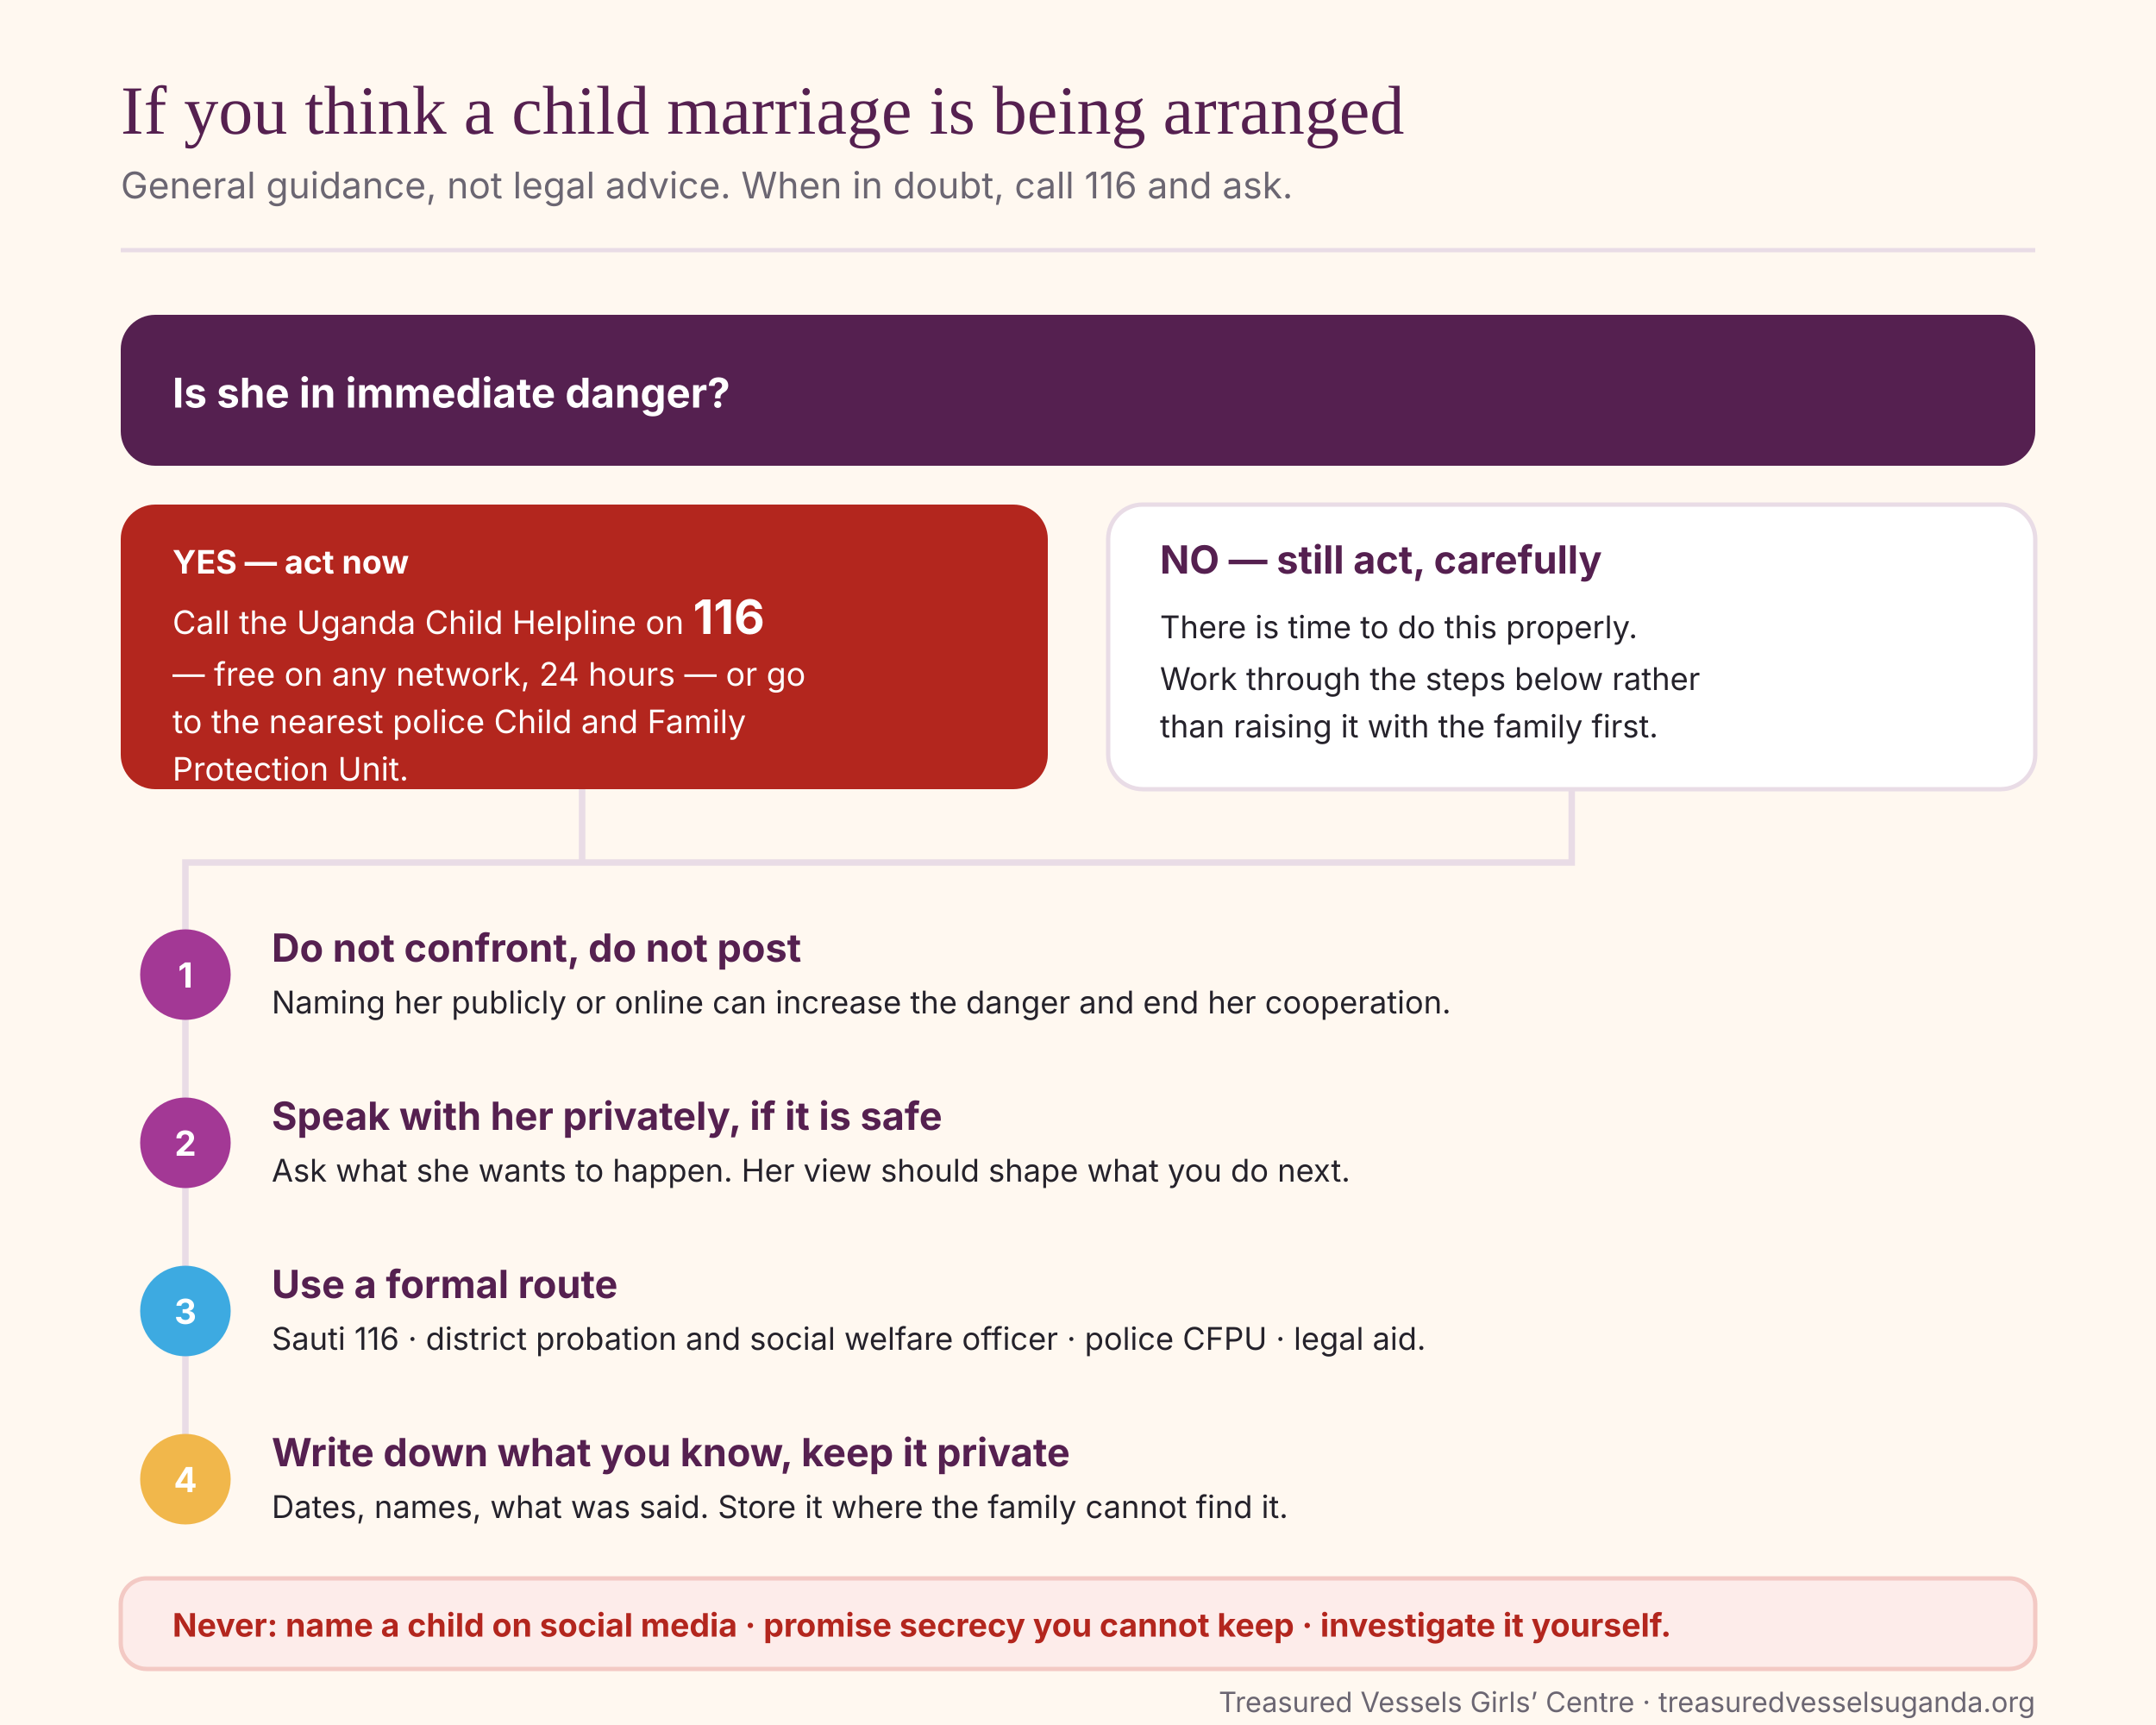
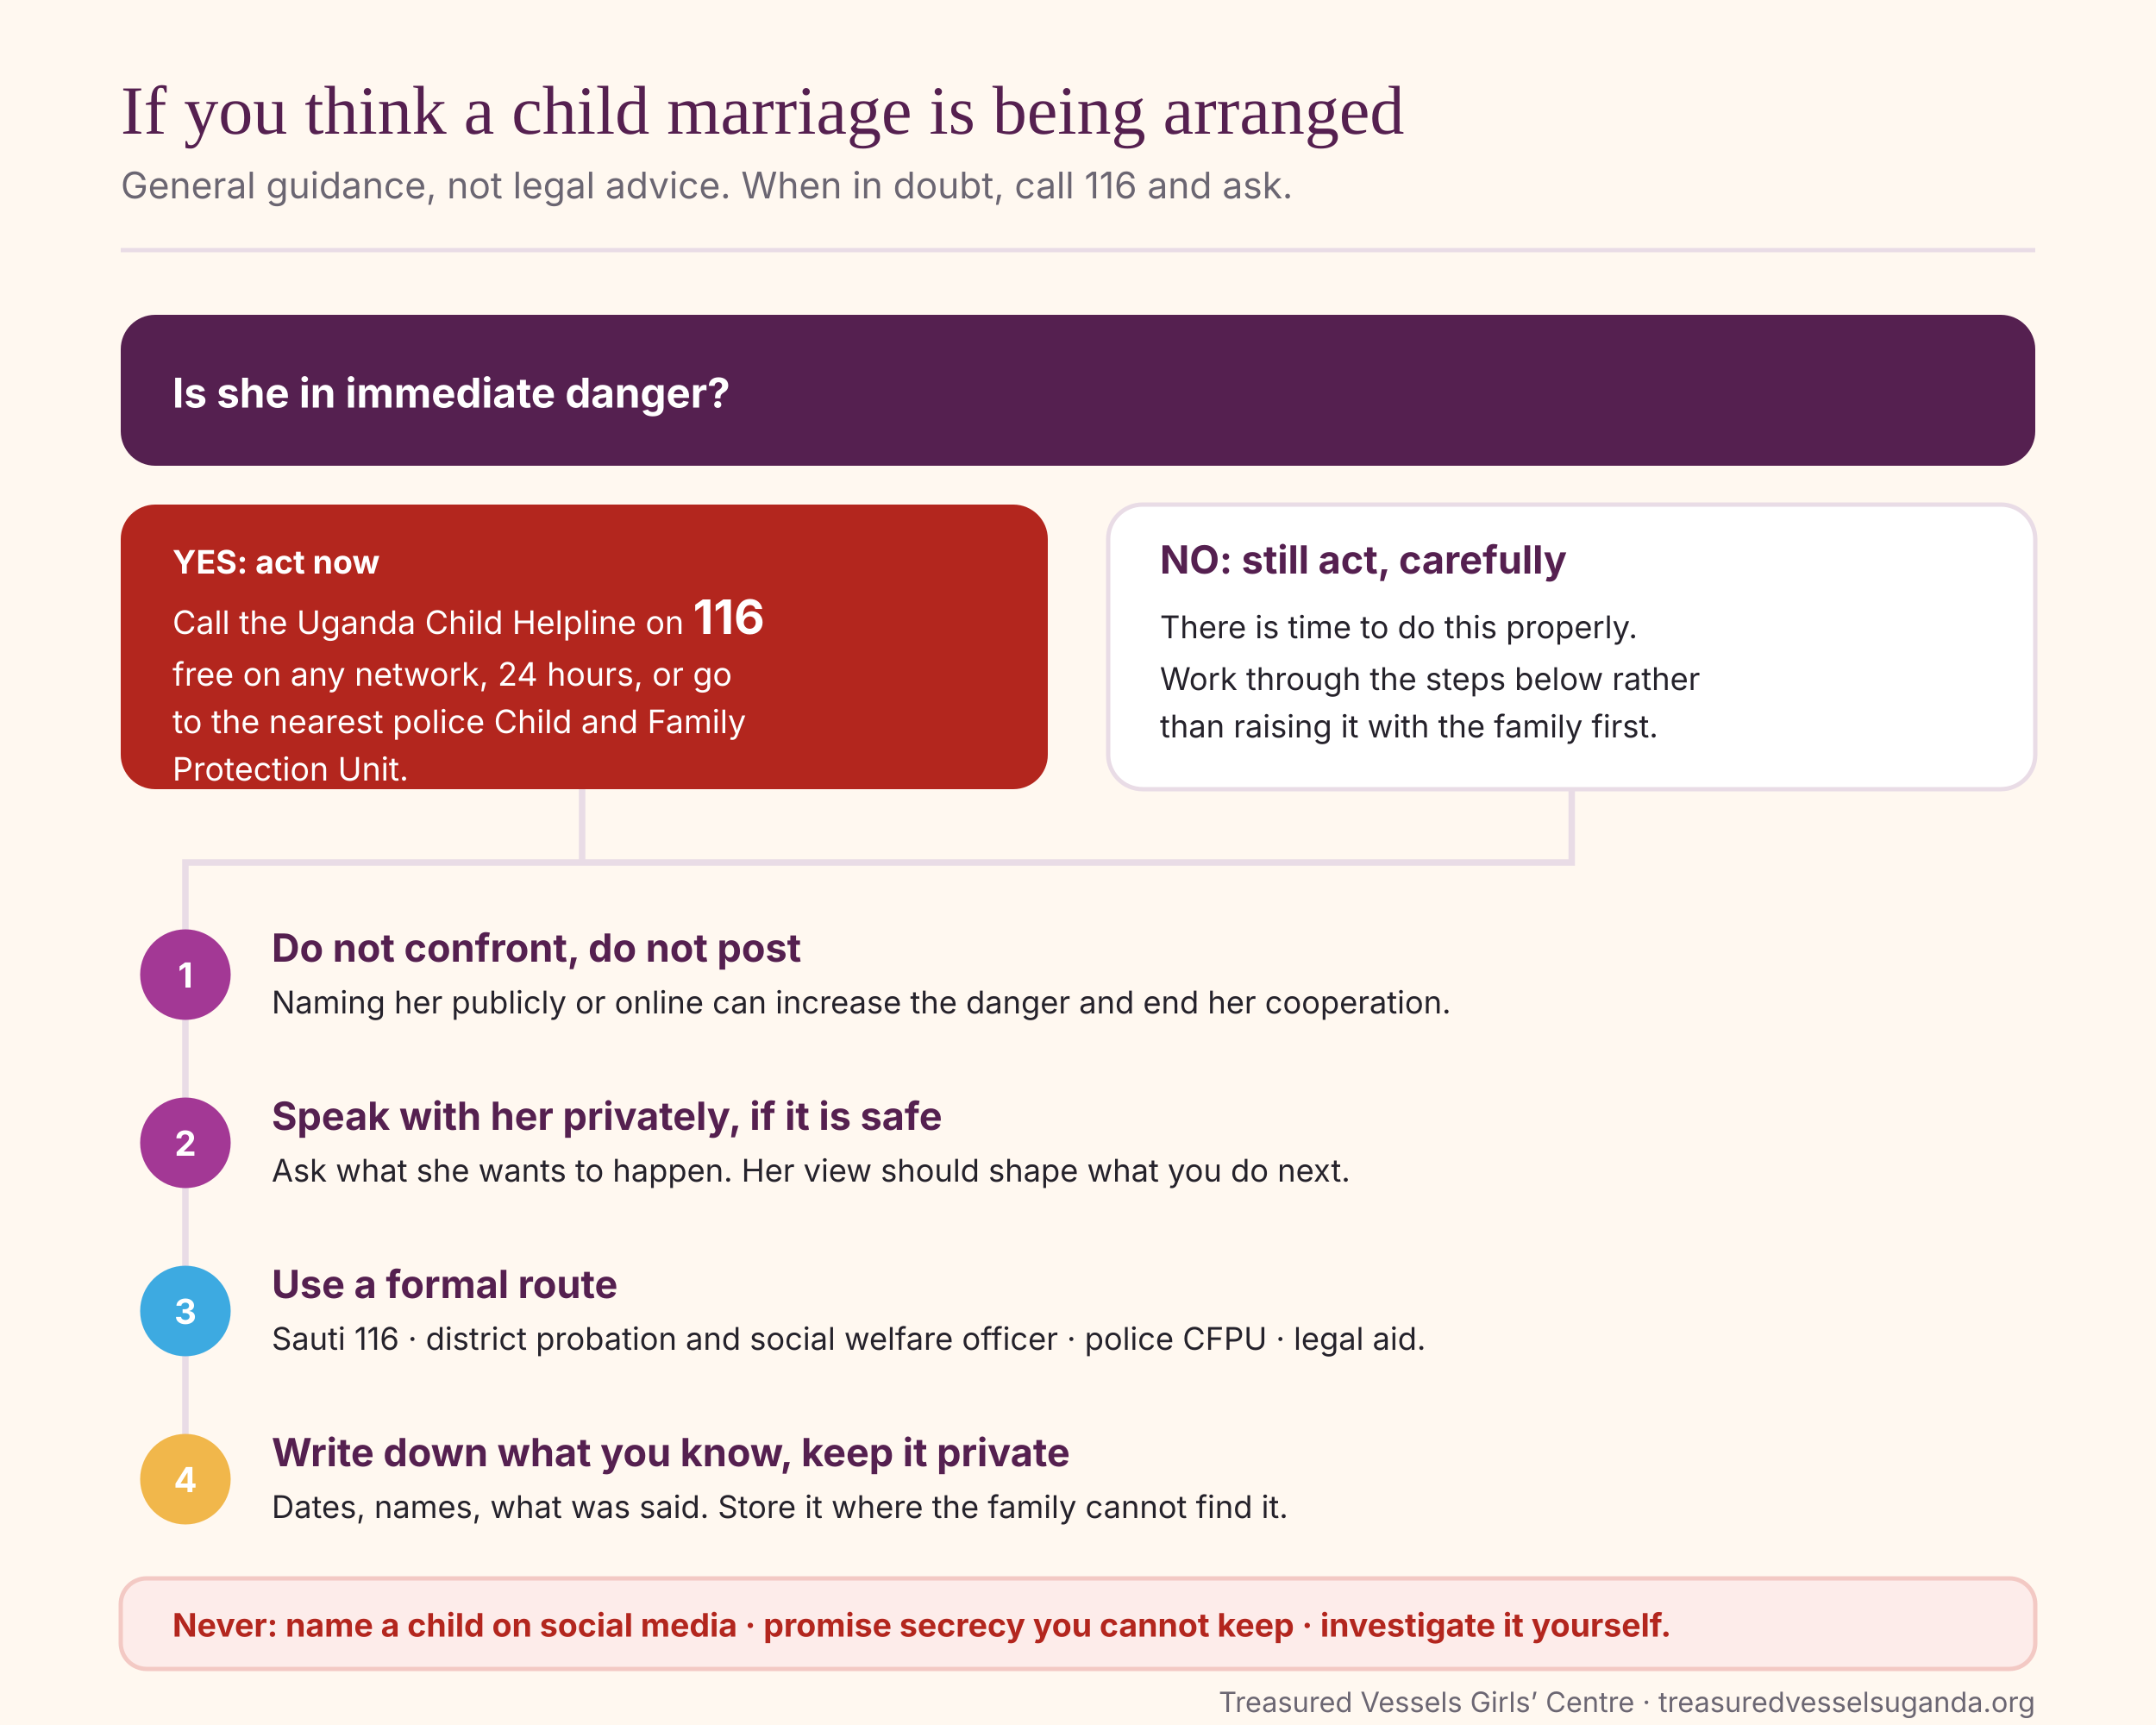
<svg xmlns="http://www.w3.org/2000/svg" viewBox="0 0 1000 800" width="1000" height="800" role="img" aria-label="What to do if you suspect a child marriage is being arranged. First, ask whether the child is in immediate danger. If yes, call the Uganda Child Helpline on 116, free on any network, or go to the nearest police Child and Family Protection Unit now. If no, do not confront the family publicly and do not post anything online. Speak with the child privately if it is safe to do so and ask what she wants. Contact a formal route: Sauti 116, the district probation and social welfare officer, the police Child and Family Protection Unit, or a legal aid provider. Write down what you know and keep it somewhere private. Then stay alongside her, because a referral nobody follows up is not protection.">
  <defs>
    <style>
      .h    { font-family: Georgia, 'Times New Roman', serif; fill: #552050; }
      .lead { font-family: Inter, 'Helvetica Neue', Arial, sans-serif; fill: #6b6672; font-size: 17px; }
      .q    { font-family: Inter, 'Helvetica Neue', Arial, sans-serif; font-weight: 700; fill: #ffffff; font-size: 19px; }
      .step { font-family: Inter, 'Helvetica Neue', Arial, sans-serif; font-weight: 700; fill: #552050; font-size: 18px; }
      .desc { font-family: Inter, 'Helvetica Neue', Arial, sans-serif; fill: #25222B; font-size: 14.5px; }
      .num  { font-family: Inter, 'Helvetica Neue', Arial, sans-serif; font-weight: 700; fill: #ffffff; font-size: 16px; }
      .yes  { font-family: Inter, 'Helvetica Neue', Arial, sans-serif; font-weight: 700; fill: #ffffff; font-size: 15px; }
      .urg  { font-family: Inter, 'Helvetica Neue', Arial, sans-serif; fill: #ffffff; font-size: 15px; }
      .never{ font-family: Inter, 'Helvetica Neue', Arial, sans-serif; font-weight: 700; fill: #B3261E; font-size: 15px; }
      .foot { font-family: Inter, 'Helvetica Neue', Arial, sans-serif; fill: #6b6672; font-size: 13px; }
    </style>
  </defs>
  <rect width="1000" height="800" fill="#FFF8F0" />
  <text class="h" x="56" y="62" font-size="32">If you think a child marriage is being arranged</text>
  <text class="lead" x="56" y="92">General guidance, not legal advice. When in doubt, call 116 and ask.</text>
  <line x1="56" y1="116" x2="944" y2="116" stroke="#E9DCE6" stroke-width="2" />
  <rect x="56" y="146" width="888" height="70" rx="16" fill="#552050" />
  <text class="q" x="80" y="189">Is she in immediate danger?</text>
  <rect x="56" y="234" width="430" height="132" rx="16" fill="#B3261E" />
-   <text class="yes" x="80" y="266">YES — act now</text>
+   <text class="yes" x="80" y="266">YES: act now</text>
  <text class="urg" x="80" y="294">Call the Uganda Child Helpline on <tspan font-weight="700" font-size="22">116</tspan>
  </text>
-   <text class="urg" x="80" y="318">— free on any network, 24 hours — or go</text>
+   <text class="urg" x="80" y="318">free on any network, 24 hours, or go</text>
  <text class="urg" x="80" y="340">to the nearest police Child and Family</text>
  <text class="urg" x="80" y="362">Protection Unit.</text>
  <rect x="514" y="234" width="430" height="132" rx="16" fill="#ffffff" stroke="#E9DCE6" stroke-width="2" />
-   <text class="step" x="538" y="266">NO — still act, carefully</text>
+   <text class="step" x="538" y="266">NO: still act, carefully</text>
  <text class="desc" x="538" y="296">There is time to do this properly.</text>
  <text class="desc" x="538" y="320">Work through the steps below rather</text>
  <text class="desc" x="538" y="342">than raising it with the family first.</text>
  <line x1="270" y1="366" x2="270" y2="400" stroke="#E9DCE6" stroke-width="3" />
  <line x1="729" y1="366" x2="729" y2="384" stroke="#E9DCE6" stroke-width="3" />
  <path d="M729 384 L729 400 L86 400 L86 432" fill="none" stroke="#E9DCE6" stroke-width="3" />
  <line x1="86" y1="432" x2="86" y2="700" stroke="#E9DCE6" stroke-width="3" />
  <circle cx="86" cy="452" r="21" fill="#A33895" />
  <text class="num" x="86" y="458" text-anchor="middle">1</text>
  <text class="step" x="126" y="446">Do not confront, do not post</text>
  <text class="desc" x="126" y="470">Naming her publicly or online can increase the danger and end her cooperation.</text>
  <circle cx="86" cy="530" r="21" fill="#A33895" />
  <text class="num" x="86" y="536" text-anchor="middle">2</text>
  <text class="step" x="126" y="524">Speak with her privately, if it is safe</text>
  <text class="desc" x="126" y="548">Ask what she wants to happen. Her view should shape what you do next.</text>
  <circle cx="86" cy="608" r="21" fill="#3DAAE1" />
  <text class="num" x="86" y="614" text-anchor="middle">3</text>
  <text class="step" x="126" y="602">Use a formal route</text>
  <text class="desc" x="126" y="626">Sauti 116 · district probation and social welfare officer · police CFPU · legal aid.</text>
  <circle cx="86" cy="686" r="21" fill="#F1B74B" />
  <text class="num" x="86" y="692" text-anchor="middle">4</text>
  <text class="step" x="126" y="680">Write down what you know, keep it private</text>
  <text class="desc" x="126" y="704">Dates, names, what was said. Store it where the family cannot find it.</text>
  <rect x="56" y="732" width="888" height="42" rx="12" fill="#FDECEA" stroke="#F3C9C4" stroke-width="2" />
  <text class="never" x="80" y="759">Never: name a child on social media · promise secrecy you cannot keep · investigate it yourself.</text>
  <text class="foot" x="944" y="794" text-anchor="end">Treasured Vessels Girls’ Centre · treasuredvesselsuganda.org</text>
</svg>
